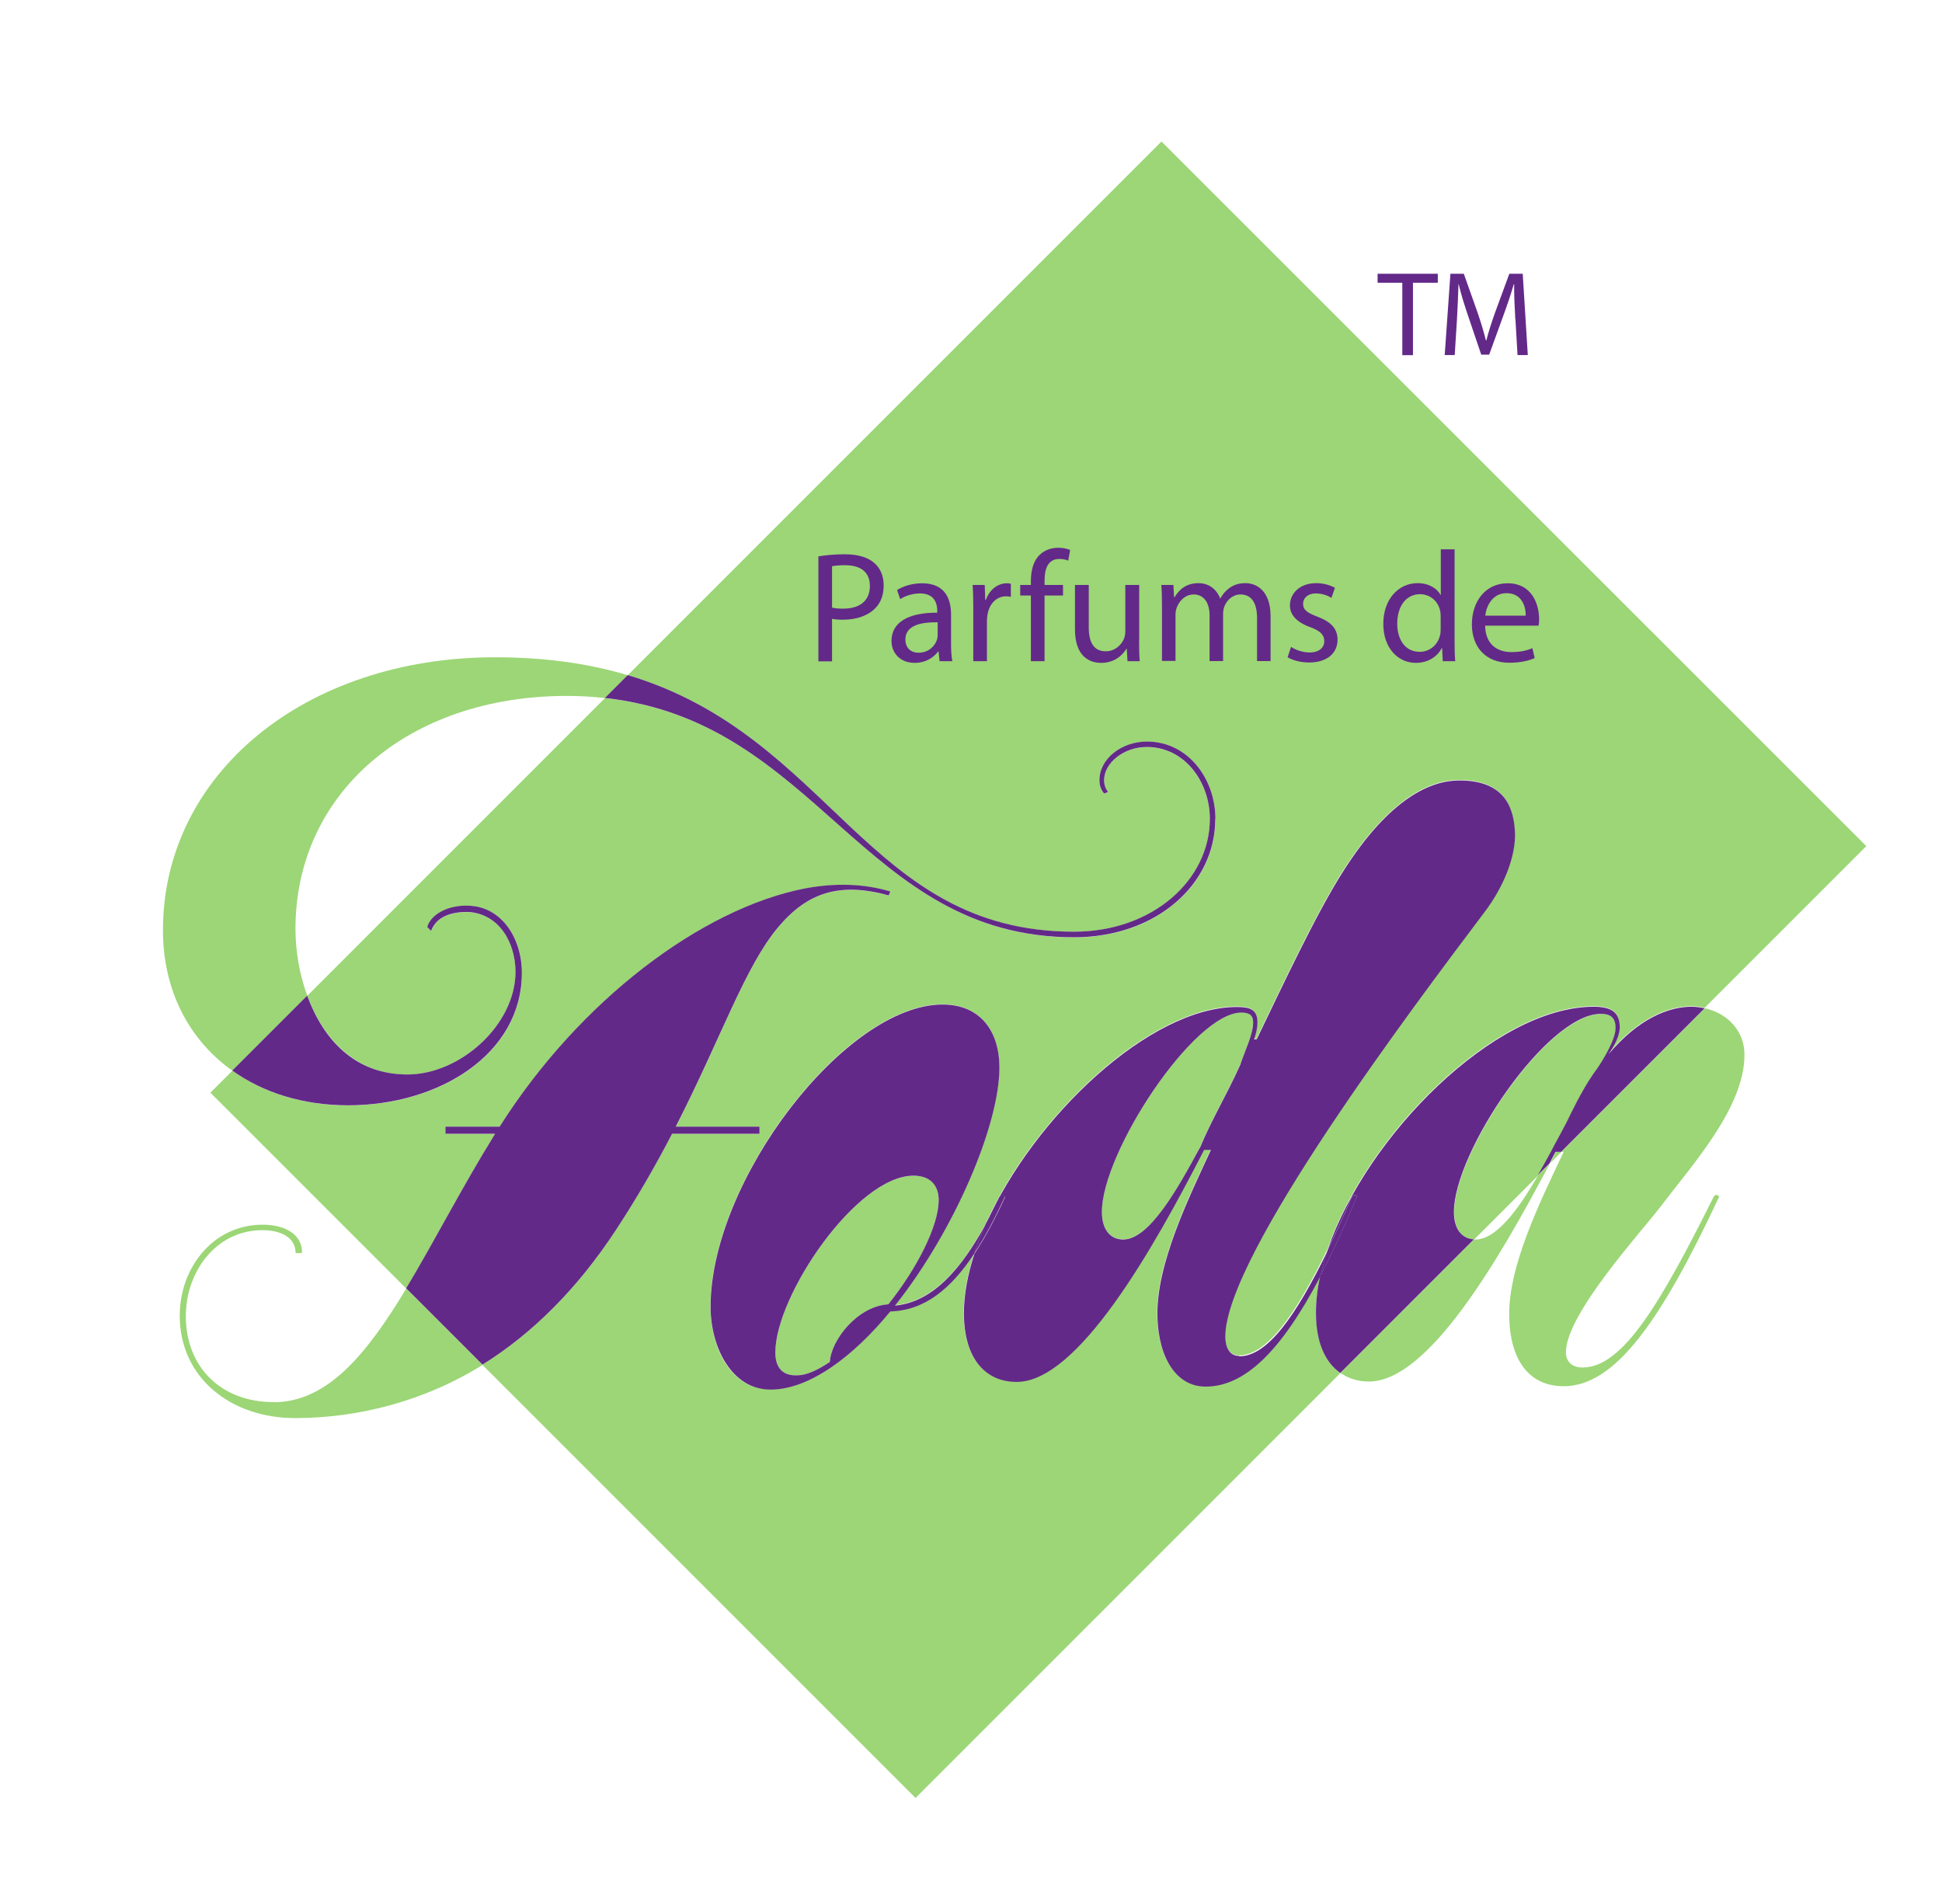
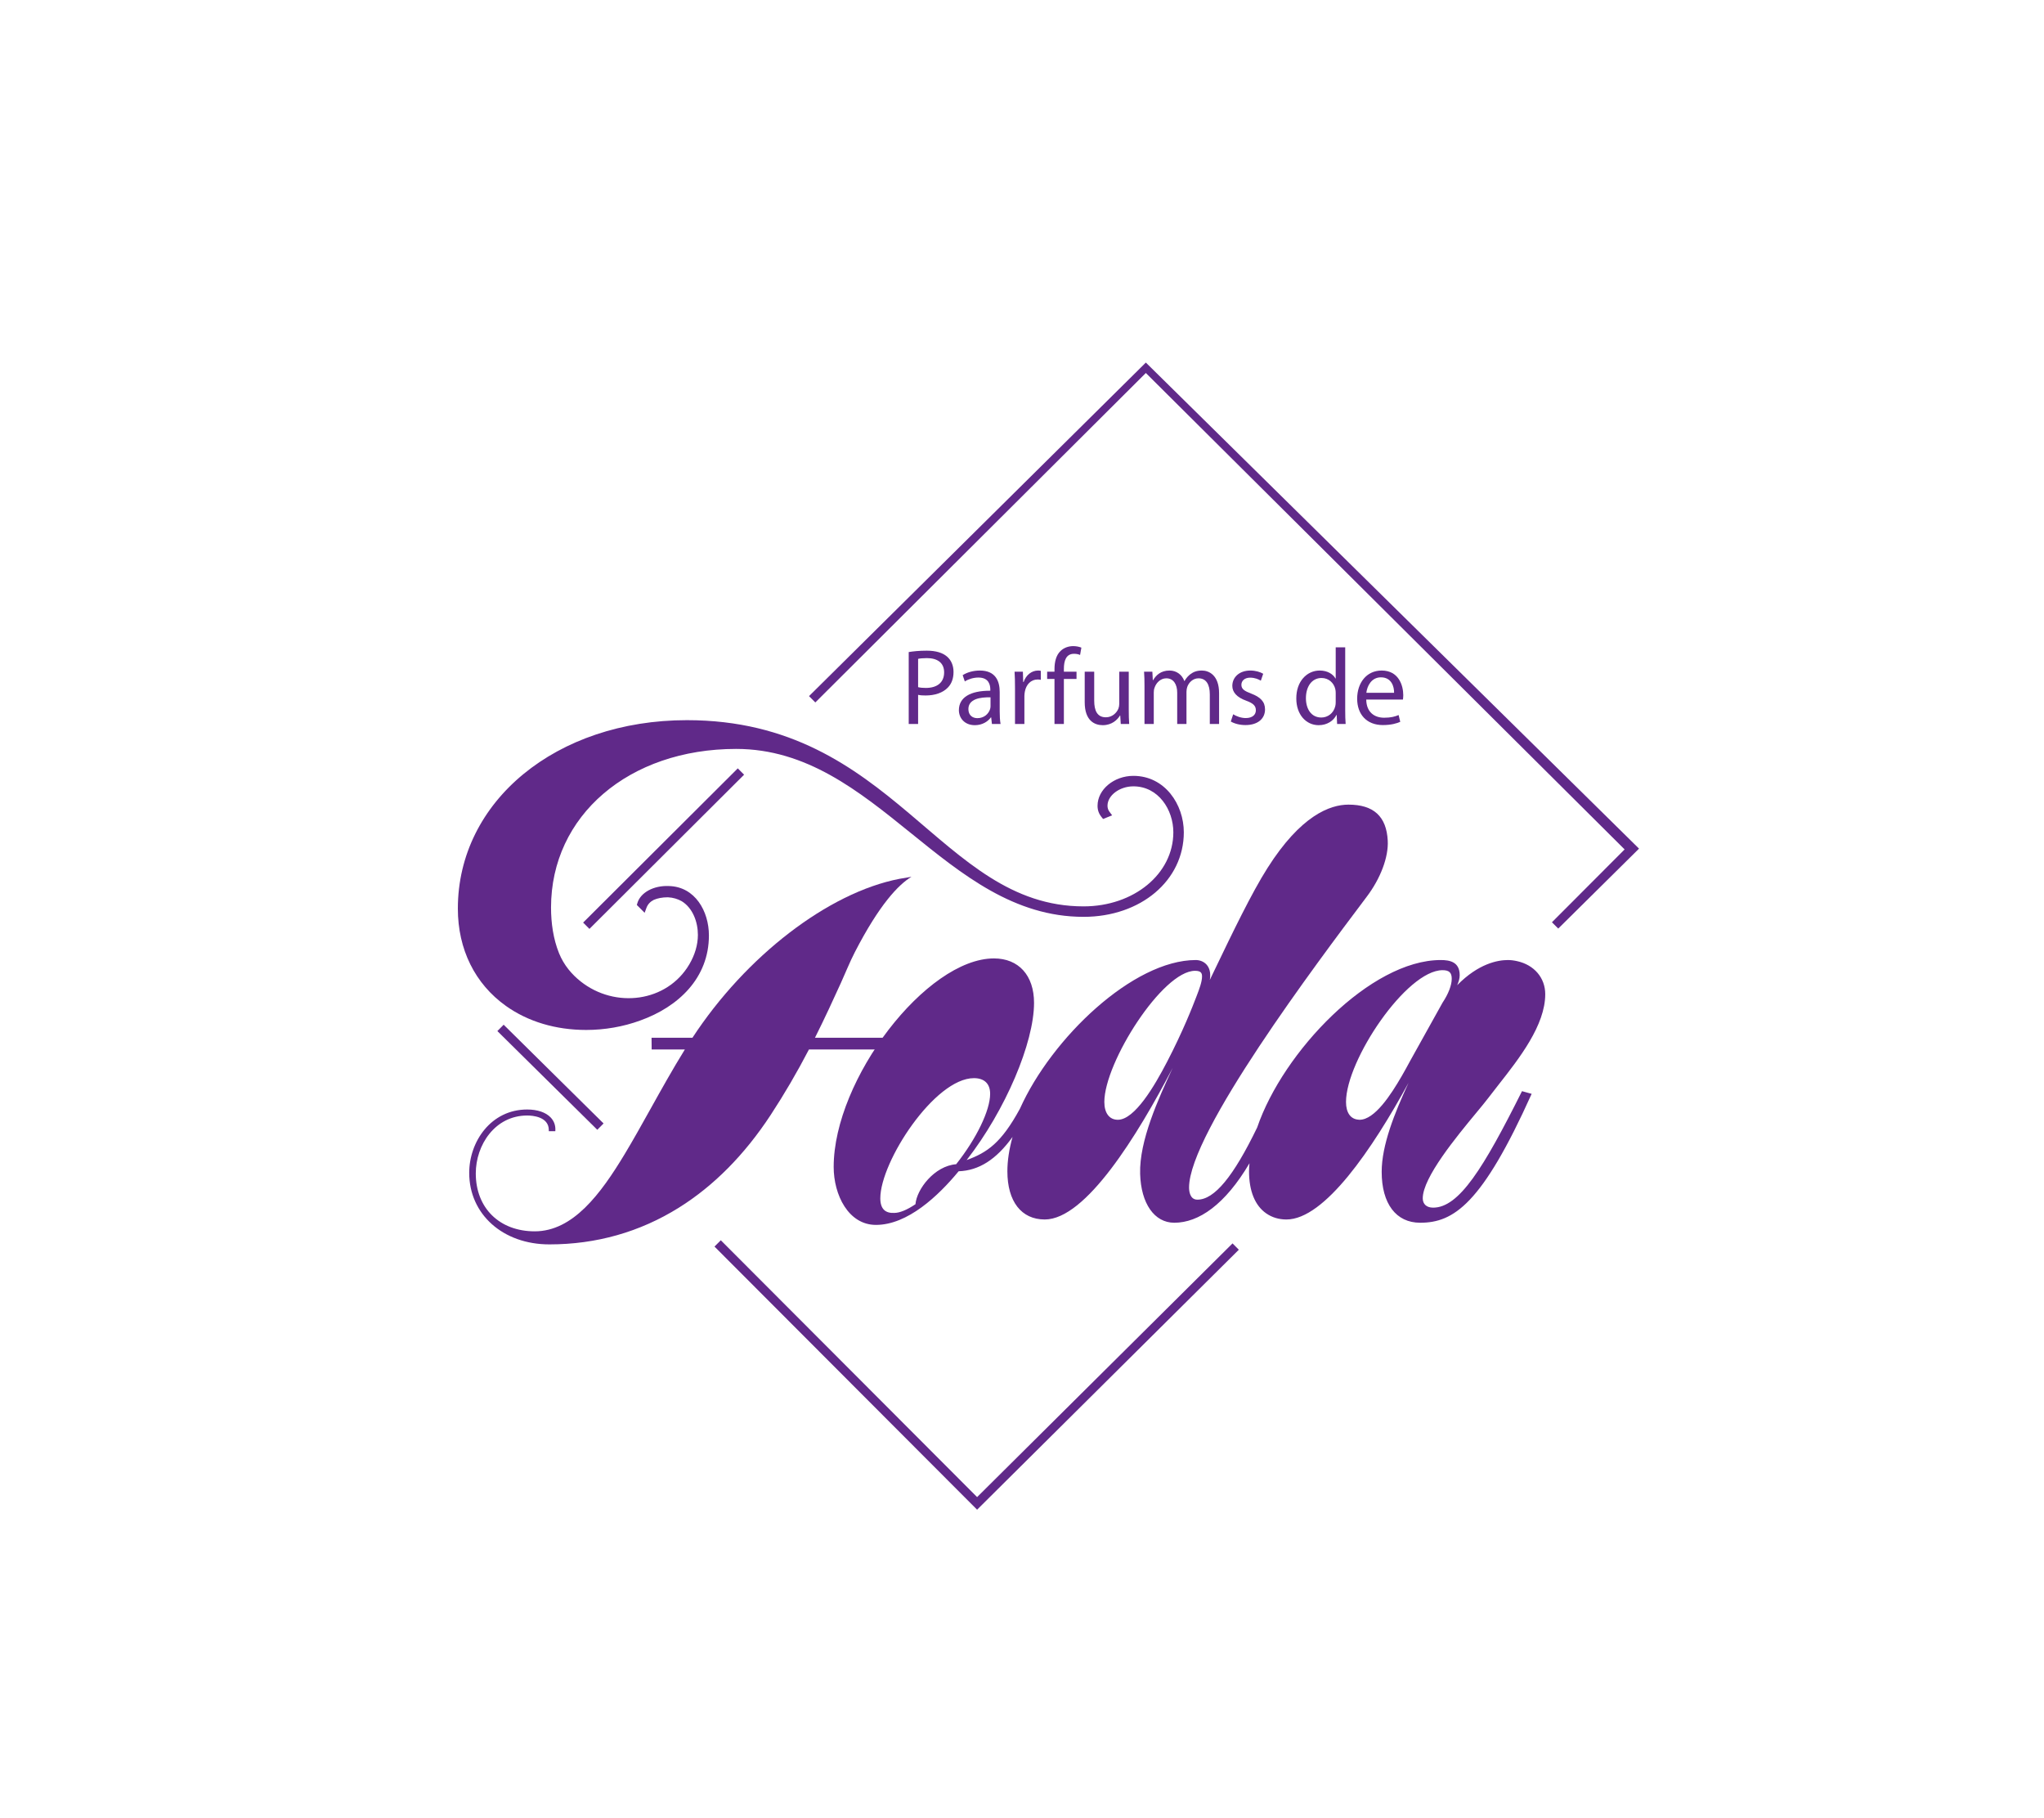
- <svg xmlns="http://www.w3.org/2000/svg" id="Layer_1" version="1.1" viewBox="0 0 149.33 146.37">
+ <svg xmlns="http://www.w3.org/2000/svg" viewBox="0 0 127.559 113.386">
  <defs>
    <style>
-       .st0 {
-         fill: #632989;
-       }
- 
-       .st1 {
-         fill: none;
-       }
- 
-       .st2 {
-         fill: #9cd676;
-       }
+       .cls-1{fill:#602989}
    </style>
  </defs>
-   <g>
-     <path class="st1" d="M22.72,71.41c0,1.71.3,3.51.91,5.16l22.89-22.89c-.94-.1-1.9-.17-2.93-.17-12.19,0-20.87,7.46-20.87,17.9Z" />
-     <path class="st1" d="M118.29,90.35l-4.95,4.95s.07.01.11.01c1.63,0,3.34-2.37,4.84-4.96Z" />
+   <g id="Layer_1" data-name="Layer 1">
    <g>
-       <path class="st2" d="M21.02,107.81c-4,0-6.73-2.67-6.73-6.61,0-3.4,2.31-6.61,5.89-6.61,1.4,0,2.55.55,2.55,1.76h.49c.06-1.27-1.09-2.18-3.03-2.18-3.82,0-6.37,3.34-6.37,6.98,0,4.85,4,7.89,8.86,7.89s9.96-1.3,14.43-4.09l-5.87-5.87c-3.05,5.06-6.07,8.74-10.2,8.74Z" />
-       <path class="st2" d="M12.53,71.53c0,4.63,2.01,8.43,5.34,10.8l5.76-5.76c-.61-1.65-.91-3.46-.91-5.16,0-10.43,8.68-17.9,20.87-17.9,1.02,0,1.99.06,2.93.17l1.76-1.76c-2.9-.87-6.25-1.38-10.21-1.38-14.62,0-25.54,8.98-25.54,20.99Z" />
-       <path class="st2" d="M131.77,92.03c-4.03,8.07-6.96,13.12-10.07,13.12-.87,0-1.29-.5-1.29-1.17,0-2.94,5.82-9.28,7.36-11.3,2.37-3.14,6.37-7.52,6.37-11.57,0-1.84-1.29-3.19-3.04-3.58l-11.04,11.04h.18c-2,4.19-4.19,8.8-4.19,12.44s1.58,5.58,4.19,5.58c3.94,0,7.46-4.98,11.95-14.56-.12-.27-.36-.12-.42,0Z" />
-       <path class="st2" d="M118.29,90.35c-1.5,2.59-3.21,4.96-4.84,4.96-.04,0-.07,0-.11-.01l-10.27,10.27c.61.42,1.34.66,2.19.66,4.54,0,9.94-9.24,13.91-16.76l-.88.88Z" />
    </g>
-     <path class="st2" d="M70.24,90.4c-4.37,0-10.62,9.22-10.62,13.59,0,1.03.42,1.82,1.7,1.76.67,0,1.53-.38,2.49-1.03.09-1.65,2.11-4.28,4.5-4.43,2.26-2.84,3.87-6.07,3.87-8.01,0-1.09-.61-1.88-1.94-1.88Z" />
-     <path class="st2" d="M95.39,81.81c.33-1.02.97-2.31.97-3.2,0-.52-.24-.76-.91-.76-3.66,0-10.72,10.74-10.72,15.33,0,1.4.67,2.12,1.64,2.12,2,0,4.19-3.88,5.88-7.04.85-2.06,2.12-4.19,3.09-6.37.01-.03.03-.06.04-.09Z" />
-     <path class="st2" d="M119.17,89.47l.9-.9h-.43c-.15.3-.31.59-.47.9Z" />
-     <path class="st2" d="M101.19,100.95c0-.91.12-1.87.33-2.85-3.05,5.82-5.85,8.49-8.84,8.49-2.25,0-3.61-2.18-3.7-5.35-.12-4.06,2.47-9.27,4.11-12.85h-.52c-3.94,7.69-9.71,17.84-14.41,17.84-2.49,0-4.06-1.88-4.06-5.28,0-1.44.29-2.98.81-4.58-1.8,2.72-3.82,4.38-6.46,4.45-2.88,3.5-6.14,6.01-9.21,6.01s-4.61-3.22-4.61-6.37c0-9.71,10.37-23.24,17.84-23.24,2.91,0,4.37,2.06,4.37,4.85,0,4.44-3.49,12.57-8.02,18.29,2.92-.28,5.11-2.83,6.98-6.29,3.67-8.19,12.57-16.68,19.29-16.68.96,0,1.58.17,1.58,1.18,0,.42-.11.88-.26,1.32l.21-.03c2.09-4.34,4.61-9.71,6.61-12.85,3.66-5.76,6.84-7.04,8.96-7.04,3.08,0,4.16,1.61,4.28,3.91.11,1.91-.89,4.32-2.35,6.23-5.4,7.17-19.92,26.41-19.92,32.62,0,.67.23,1.49,1.06,1.49,2.14,0,4.33-3.04,6.81-8.16,2.98-8.75,12.83-18.69,20.46-18.69,1.27,0,2,.36,2,1.58,0,.64-.39,1.41-.87,2.08,2.34-2.78,4.66-3.66,6.39-3.66.36,0,.7.05,1.03.12l12.43-12.43L89.31,10.88l-41.04,41.04c15.7,4.69,18.4,19.73,34.32,19.73,6.01,0,10.44-3.94,10.44-8.68,0-2.85-1.94-5.52-4.85-5.52-1.76,0-3.28,1.21-3.28,2.55,0,.36.12.67.3.91l-.3.12c-.24-.3-.36-.61-.36-1.03,0-1.64,1.7-2.97,3.64-2.97,3.21,0,5.28,2.91,5.28,5.95,0,5.04-4.55,9.1-10.86,9.1-16.24,0-19.68-16.61-36.08-18.4l-22.89,22.89c1.23,3.34,3.73,6.06,7.71,6.06s8.31-3.82,8.31-7.89c0-2.18-1.21-4.49-3.7-4.61-1.15,0-2.37.3-2.79,1.46l-.3-.3c.3-1.03,1.7-1.7,3.15-1.64,2.61.06,4.13,2.55,4.13,5.16,0,6.25-6.37,10.19-13.35,10.19-3.49,0-6.54-.97-8.92-2.67l-1.69,1.69,15.05,15.05c2.14-3.55,4.29-7.78,6.84-11.88h-3.82v-.55h4.17c6.13-9.68,15.52-16.77,23.49-18.32,2.31-.42,4.55-.36,6.55.24l-.12.3c-3.76-1.03-6.25-.24-8.49,2.43-2.58,3.06-4.4,8.54-7.89,15.35h6.43v.55h-6.72c-1.21,2.33-2.62,4.81-4.32,7.4-3.02,4.6-6.49,8-10.26,10.35l33.31,33.31,32.67-32.67c-1.18-.82-1.87-2.38-1.87-4.62Z" />
-     <path class="st2" d="M119.27,88.58c.42-.85,1.09-2,1.46-2.79.73-1.46,1.39-2.67,2.12-3.64.49-.73,1.4-2.24,1.4-3.09,0-.79-.36-1.09-1.15-1.09-4.12,0-11.28,10.62-11.28,15.23,0,1.34.62,2.06,1.53,2.11l4.95-4.95c.34-.59.67-1.19.99-1.78Z" />
-     <path class="st0" d="M76.85,92.03c-.34.71-.68,1.4-1.04,2.05-.34.77-.64,1.53-.89,2.29.82-1.24,1.59-2.71,2.35-4.34-.12-.24-.24-.18-.42,0Z" />
    <g>
-       <path class="st0" d="M40.13,74.8c0-2.61-1.52-5.1-4.13-5.16-1.46-.06-2.85.61-3.15,1.64l.3.3c.42-1.15,1.64-1.46,2.79-1.46,2.49.12,3.7,2.43,3.7,4.61,0,4.06-4.25,7.89-8.31,7.89s-6.48-2.72-7.71-6.06l-5.76,5.76c2.38,1.7,5.43,2.67,8.92,2.67,6.98,0,13.35-3.94,13.35-10.19Z" />
-       <path class="st0" d="M58.39,86.63h-6.43c3.49-6.81,5.31-12.29,7.89-15.35,2.25-2.67,4.73-3.46,8.49-2.43l.12-.3c-2-.61-4.25-.67-6.55-.24-7.98,1.55-17.37,8.65-23.49,18.32h-4.17v.55h3.82c-2.55,4.11-4.7,8.33-6.84,11.88l5.87,5.87c3.77-2.35,7.24-5.75,10.26-10.35,1.7-2.59,3.11-5.07,4.32-7.4h6.72v-.55Z" />
-       <path class="st0" d="M93.46,62.97c0-3.03-2.06-5.95-5.28-5.95-1.94,0-3.64,1.33-3.64,2.97,0,.42.12.73.36,1.03l.3-.12c-.18-.24-.3-.55-.3-.91,0-1.33,1.52-2.55,3.28-2.55,2.91,0,4.85,2.67,4.85,5.52,0,4.73-4.43,8.68-10.44,8.68-15.92,0-18.63-15.04-34.32-19.73l-1.76,1.76c16.4,1.79,19.84,18.4,36.08,18.4,6.31,0,10.86-4.06,10.86-9.1Z" />
-       <path class="st0" d="M68.83,100.38c4.54-5.72,8.02-13.85,8.02-18.29,0-2.79-1.46-4.85-4.37-4.85-7.46,0-17.84,13.53-17.84,23.24,0,3.15,1.64,6.37,4.61,6.37s6.33-2.5,9.21-6.01c2.63-.07,4.66-1.73,6.46-4.45.25-.76.55-1.52.89-2.29-1.88,3.45-4.06,6.01-6.98,6.29ZM68.31,100.29c-2.4.15-4.41,2.78-4.5,4.43-.96.65-1.82,1.03-2.49,1.03-1.27.06-1.7-.73-1.7-1.76,0-4.37,6.25-13.59,10.62-13.59,1.33,0,1.94.79,1.94,1.88,0,1.94-1.61,5.17-3.87,8.01Z" />
-       <path class="st0" d="M95.28,104.26c-.83,0-1.06-.82-1.06-1.49,0-6.22,14.52-25.45,19.92-32.62,1.46-1.91,2.46-4.32,2.35-6.23-.12-2.31-1.2-3.91-4.28-3.91-2.12,0-5.31,1.27-8.96,7.04-2,3.14-4.52,8.51-6.61,12.85l-.21.03c.15-.44.26-.89.26-1.32,0-1.02-.62-1.18-1.58-1.18-6.72,0-15.62,8.48-19.29,16.68.36-.66.7-1.34,1.04-2.05.18-.18.3-.24.42,0-.76,1.64-1.53,3.1-2.35,4.34-.52,1.59-.81,3.14-.81,4.58,0,3.4,1.58,5.28,4.06,5.28,4.7,0,10.47-10.15,14.41-17.84h.52c-1.64,3.58-4.23,8.78-4.11,12.85.09,3.17,1.46,5.35,3.7,5.35,2.99,0,5.79-2.67,8.84-8.49.14-.66.33-1.32.57-2-2.48,5.12-4.67,8.16-6.81,8.16ZM92.25,88.27c-1.7,3.15-3.88,7.04-5.88,7.04-.97,0-1.64-.73-1.64-2.12,0-4.6,7.07-15.33,10.72-15.33.67,0,.91.24.91.76,0,.9-.64,2.18-.97,3.2-.01.03-.03.06-.04.09-.97,2.18-2.25,4.31-3.09,6.37Z" />
-       <path class="st0" d="M130.07,77.41c-1.73,0-4.05.88-6.39,3.66.47-.67.87-1.44.87-2.08,0-1.21-.73-1.58-2-1.58-7.63,0-17.47,9.94-20.46,18.69.6-1.24,1.22-2.6,1.85-4.07.11-.18.41-.17.39,0-.97,2.32-1.9,4.33-2.81,6.07-.22.98-.33,1.94-.33,2.85,0,2.24.69,3.8,1.87,4.62l10.27-10.27c-.91-.06-1.53-.77-1.53-2.11,0-4.61,7.16-15.23,11.28-15.23.79,0,1.15.3,1.15,1.09,0,.85-.91,2.37-1.4,3.09-.73.97-1.4,2.18-2.12,3.64-.36.79-1.03,1.94-1.46,2.79-.32.59-.65,1.19-.99,1.78l.88-.88c.16-.3.32-.6.47-.9h.43l11.04-11.04c-.33-.07-.67-.12-1.03-.12Z" />
+       <g>
+       </g>
+       <g>
+       </g>
    </g>
-     <path class="st0" d="M104.34,92.03c.01-.17-.29-.18-.39,0-.64,1.47-1.25,2.83-1.85,4.07-.23.68-.42,1.34-.57,2,.91-1.74,1.84-3.75,2.81-6.07Z" />
-   </g>
-   <g>
-     <path class="st0" d="M62.93,42.78c.51-.08,1.17-.16,2.02-.16,1.04,0,1.8.24,2.29.68.45.39.71.98.71,1.71s-.22,1.32-.63,1.74c-.56.59-1.46.9-2.49.9-.31,0-.6-.01-.85-.07v3.27h-1.05v-8.06ZM63.98,46.72c.23.06.52.08.87.08,1.27,0,2.04-.62,2.04-1.74s-.76-1.6-1.92-1.6c-.46,0-.81.04-.99.08v3.17Z" />
-     <path class="st0" d="M72.25,50.84l-.08-.74h-.04c-.33.46-.96.87-1.79.87-1.19,0-1.79-.83-1.79-1.68,0-1.42,1.26-2.19,3.52-2.18v-.12c0-.48-.13-1.36-1.33-1.36-.54,0-1.11.17-1.52.44l-.24-.7c.48-.31,1.19-.52,1.92-.52,1.79,0,2.23,1.22,2.23,2.4v2.19c0,.51.02,1,.1,1.4h-.97ZM72.1,47.85c-1.16-.02-2.48.18-2.48,1.32,0,.69.46,1.02,1,1.02.76,0,1.25-.48,1.42-.98.04-.11.06-.23.06-.34v-1.02Z" />
-     <path class="st0" d="M74.84,46.81c0-.69-.01-1.28-.05-1.83h.93l.04,1.15h.05c.27-.79.91-1.28,1.62-1.28.12,0,.21.01.3.04v1c-.11-.02-.22-.04-.36-.04-.75,0-1.28.57-1.43,1.37-.02.15-.05.31-.05.5v3.12h-1.05v-4.03Z" />
-     <path class="st0" d="M79.27,50.84v-5.05h-.82v-.81h.82v-.28c0-.82.18-1.57.68-2.04.4-.39.93-.54,1.43-.54.38,0,.7.08.91.17l-.15.82c-.16-.07-.38-.13-.68-.13-.91,0-1.14.8-1.14,1.69v.31h1.42v.81h-1.42v5.05h-1.05Z" />
-     <path class="st0" d="M87.59,49.24c0,.61.01,1.14.05,1.6h-.94l-.06-.96h-.02c-.28.47-.9,1.09-1.94,1.09-.92,0-2.02-.51-2.02-2.57v-3.42h1.06v3.24c0,1.11.34,1.86,1.31,1.86.71,0,1.21-.5,1.4-.97.06-.16.1-.35.1-.54v-3.59h1.07v4.26Z" />
-     <path class="st0" d="M89.35,46.57c0-.6-.01-1.1-.05-1.59h.93l.05.94h.04c.33-.56.87-1.08,1.84-1.08.8,0,1.4.48,1.66,1.17h.02c.18-.33.41-.58.65-.76.35-.27.74-.41,1.29-.41.77,0,1.92.51,1.92,2.54v3.45h-1.04v-3.32c0-1.12-.41-1.8-1.27-1.8-.61,0-1.08.45-1.26.97-.05.15-.08.34-.08.53v3.62h-1.04v-3.51c0-.93-.41-1.61-1.22-1.61-.67,0-1.15.53-1.32,1.06-.06.16-.08.34-.08.52v3.53h-1.04v-4.27Z" />
-     <path class="st0" d="M99.29,49.75c.31.21.87.42,1.4.42.77,0,1.14-.39,1.14-.87s-.3-.79-1.09-1.08c-1.05-.38-1.55-.96-1.55-1.66,0-.94.76-1.72,2.02-1.72.59,0,1.11.17,1.44.36l-.27.77c-.23-.14-.65-.34-1.2-.34-.63,0-.98.36-.98.8,0,.48.35.7,1.11.99,1.02.39,1.54.9,1.54,1.77,0,1.03-.8,1.75-2.19,1.75-.64,0-1.23-.16-1.65-.4l.27-.81Z" />
-     <path class="st0" d="M111.85,42.25v7.08c0,.52.01,1.11.05,1.51h-.96l-.05-1.02h-.02c-.33.65-1.04,1.15-2,1.15-1.42,0-2.5-1.2-2.5-2.98-.01-1.95,1.2-3.15,2.63-3.15.9,0,1.5.42,1.77.9h.02v-3.5h1.07ZM110.78,47.37c0-.13-.01-.31-.05-.45-.16-.68-.74-1.23-1.54-1.23-1.1,0-1.75.97-1.75,2.26,0,1.19.58,2.17,1.73,2.17.71,0,1.37-.47,1.56-1.27.04-.15.05-.29.05-.46v-1.02Z" />
-     <path class="st0" d="M114.2,48.11c.02,1.44.94,2.03,2.01,2.03.76,0,1.22-.13,1.62-.3l.18.76c-.38.17-1.02.36-1.95.36-1.8,0-2.88-1.19-2.88-2.95s1.04-3.16,2.75-3.16c1.91,0,2.42,1.68,2.42,2.76,0,.22-.02.39-.04.5h-4.11ZM117.32,47.34c.01-.68-.28-1.73-1.48-1.73-1.08,0-1.55.99-1.63,1.73h3.11Z" />
-   </g>
-   <g>
-     <path class="st0" d="M107.83,21.74h-1.9v-.69h4.63v.69h-1.91v5.57h-.82v-5.57Z" />
-     <path class="st0" d="M116.52,24.56c-.05-.87-.1-1.92-.09-2.7h-.03c-.21.73-.47,1.51-.79,2.38l-1.1,3.03h-.61l-1.01-2.98c-.3-.88-.55-1.69-.72-2.43h-.02c-.02.78-.07,1.83-.12,2.76l-.17,2.68h-.77l.44-6.25h1.03l1.07,3.02c.26.77.47,1.46.63,2.11h.03c.16-.63.38-1.32.66-2.11l1.11-3.02h1.03l.39,6.25h-.79l-.16-2.75Z" />
+     <g>
+       <polygon points="76.918,77.576 60.978,93.404 44.983,77.38 44.589,77.774 60.977,94.19 77.311,77.971" class="cls-1" />
+       <polygon points="31.039,64.328 37.275,70.488 37.666,70.092 31.431,63.932" class="cls-1" />
+       <polygon points="36.784,57.954 46.436,48.333 46.043,47.938 36.391,57.56" class="cls-1" />
+       <polygon points="50.488,43.431 71.508,22.62 102.286,52.946 97.245,57.933 96.851,57.54 101.386,52.995 71.508,23.271 50.881,43.826" class="cls-1" />
+       <path d="M70.73 48.406 C69.518 48.406 68.494 49.26 68.494 50.271 C68.494 50.543 68.571 50.761 68.743 50.976 L68.84 51.096 L69.405 50.869 L69.241 50.651 C69.157 50.54 69.115 50.412 69.115 50.271 C69.115 49.626 69.87 49.06 70.73 49.06 C72.291 49.06 73.224 50.517 73.224 51.926 C73.224 54.518 70.764 56.549 67.622 56.549 C58.625 56.549 55.82 44.931 42.866 44.931 C34.718 44.931 28.573 49.986 28.573 56.689 C28.573 59.226 29.639 61.382 31.574 62.761 C32.95 63.741 34.682 64.259 36.582 64.259 C37.727 64.259 38.894 64.059 39.957 63.669 C42.35 62.811 44.241 61.009 44.241 58.361 C44.241 56.86 43.382 55.319 41.743 55.28 C40.79 55.237 39.97 55.688 39.777 56.343 L39.743 56.462 L40.23 56.949 L40.342 56.643 C40.423 56.423 40.577 56.257 40.796 56.145 C41.033 56.042 41.322 55.982 41.68 55.982 C42.012 55.998 42.298 56.088 42.544 56.227 C43.231 56.649 43.553 57.518 43.553 58.327 C43.553 58.961 43.356 59.59 43.02 60.162 C41.624 62.536 38.39 62.941 36.233 61.229 C35.687 60.795 35.192 60.223 34.888 59.473 C34.531 58.592 34.388 57.595 34.388 56.622 C34.388 50.887 39.246 46.725 45.94 46.725 C54.727 46.725 58.965 57.202 67.622 57.202 C71.189 57.202 73.878 54.934 73.878 51.926 C73.878 50.196 72.701 48.406 70.73 48.406 Z" class="cls-1" />
+       <path d="M89.437 75.345 C89.031 75.345 88.789 75.128 88.789 74.764 C88.789 73.465 90.895 70.919 92.154 69.398 C92.45 69.04 92.707 68.73 92.871 68.513 C93.069 68.251 93.287 67.973 93.515 67.683 C94.815 66.028 96.433 63.968 96.433 62.027 C96.433 61.012 95.748 60.204 94.687 59.968 C94.47 59.919 94.283 59.897 94.1 59.897 C93.469 59.897 92.271 60.114 90.938 61.466 C91.03 61.261 91.095 61.046 91.095 60.845 C91.095 60.004 90.462 59.897 89.91 59.897 C85.539 59.897 80.071 65.612 78.455 70.346 C76.968 73.417 75.784 74.847 74.727 74.847 C74.256 74.847 74.205 74.316 74.205 74.089 C74.205 70.678 82.197 60.061 85.205 56.064 L85.281 55.963 C86.154 54.817 86.661 53.469 86.604 52.446 C86.525 50.935 85.723 50.201 84.153 50.201 C82.992 50.201 81.173 50.886 79.102 54.152 C78.111 55.706 76.894 58.24 75.82 60.475 L75.501 61.137 C75.653 60.229 75.084 59.897 74.626 59.897 C70.721 59.897 65.63 64.758 63.652 69.17 C62.49 71.308 61.61 71.907 60.326 72.377 C62.75 69.264 64.531 65.056 64.531 62.568 C64.531 60.858 63.572 59.796 62.029 59.796 C57.823 59.796 52.027 67.333 52.027 72.805 C52.027 74.558 52.951 76.422 54.664 76.422 C56.644 76.422 58.56 74.609 59.825 73.076 C61.091 73.03 62.169 72.346 63.19 70.933 C62.976 71.698 62.867 72.416 62.867 73.075 C62.867 74.959 63.739 76.084 65.2 76.084 C67.76 76.084 70.989 70.833 73.184 66.624 C72.294 68.549 71.091 71.166 71.152 73.238 C71.205 75.09 72.042 76.287 73.283 76.287 C74.804 76.287 76.449 75.162 77.976 72.575 C77.961 72.746 77.948 72.914 77.948 73.075 C77.948 74.307 78.319 75.217 79.021 75.704 C79.384 75.956 79.808 76.084 80.282 76.084 C82.659 76.084 85.643 71.696 87.903 67.554 C87.023 69.459 86.226 71.452 86.226 73.109 C86.226 75.098 87.123 76.287 88.627 76.287 C90.715 76.287 92.488 75.13 95.585 68.245 L94.983 68.078 C92.573 72.897 91.054 75.345 89.437 75.345 Z M59.671 72.636 C58.309 72.743 57.207 74.201 57.131 75.131 C56.604 75.487 56.148 75.674 55.809 75.674 C55.532 75.689 55.318 75.625 55.174 75.488 C55.016 75.337 54.937 75.094 54.937 74.764 C54.937 72.472 58.332 67.266 60.779 67.266 C61.431 67.266 61.791 67.613 61.791 68.244 C61.791 69.275 60.94 71.037 59.671 72.636 Z M72.825 66.262 C72.058 67.738 70.817 69.863 69.761 69.863 C69.233 69.863 68.918 69.447 68.918 68.751 C68.918 66.289 72.549 60.569 74.578 60.569 C74.942 60.569 75.015 60.704 75.015 60.922 C75.015 61.263 74.84 61.718 74.671 62.158 C74.42 62.815 73.83 64.328 72.825 66.262 Z M88.024 66.151 C87.823 66.525 87.644 66.847 87.477 67.137 C86.799 68.307 85.788 69.863 84.843 69.863 C84.834 69.863 84.826 69.862 84.817 69.861 C84.807 69.859 84.796 69.858 84.786 69.857 C84.286 69.827 84 69.423 84 68.751 C84 66.145 87.776 60.53 90.026 60.53 C90.438 60.53 90.598 60.682 90.598 61.069 C90.598 61.465 90.391 62.008 90.023 62.56 Z" class="cls-1" />
+       <path d="M57.768 43.391 C58.34 43.391 58.846 43.223 59.156 42.893 C59.385 42.657 59.506 42.333 59.506 41.922 C59.506 41.518 59.358 41.187 59.109 40.972 C58.839 40.73 58.414 40.595 57.835 40.595 C57.363 40.595 56.993 40.635 56.71 40.682 L56.71 45.17 L57.296 45.17 L57.296 43.351 C57.431 43.384 57.592 43.391 57.768 43.391 Z M57.296 41.106 C57.397 41.08 57.592 41.06 57.848 41.06 C58.495 41.06 58.92 41.349 58.92 41.949 C58.92 42.576 58.489 42.92 57.781 42.92 C57.586 42.92 57.424 42.906 57.296 42.872 Z" class="cls-1" />
+       <path d="M59.841 44.308 C59.841 44.779 60.178 45.244 60.838 45.244 C61.303 45.244 61.654 45.015 61.836 44.759 L61.856 44.759 L61.903 45.17 L62.442 45.17 C62.401 44.948 62.388 44.671 62.388 44.389 L62.388 43.169 C62.388 42.515 62.145 41.835 61.148 41.835 C60.737 41.835 60.346 41.949 60.077 42.124 L60.211 42.515 C60.441 42.366 60.757 42.272 61.061 42.272 C61.728 42.272 61.802 42.758 61.802 43.027 L61.802 43.095 C60.542 43.088 59.841 43.519 59.841 44.308 Z M61.815 43.506 L61.815 44.072 C61.815 44.132 61.802 44.2 61.781 44.26 C61.687 44.537 61.418 44.806 60.993 44.806 C60.69 44.806 60.434 44.624 60.434 44.24 C60.434 43.607 61.168 43.492 61.815 43.506 Z" class="cls-1" />
+       <path d="M63.929 45.17 L63.929 43.431 C63.929 43.33 63.943 43.236 63.956 43.155 C64.037 42.71 64.333 42.394 64.751 42.394 C64.832 42.394 64.893 42.4 64.953 42.414 L64.953 41.855 C64.899 41.841 64.852 41.835 64.785 41.835 C64.387 41.835 64.03 42.111 63.882 42.549 L63.855 42.549 L63.835 41.909 L63.316 41.909 C63.336 42.212 63.343 42.542 63.343 42.926 L63.343 45.17 Z" class="cls-1" />
+       <path d="M67.027 40.79 C67.195 40.79 67.317 40.824 67.404 40.864 L67.485 40.406 C67.37 40.359 67.189 40.311 66.98 40.311 C66.703 40.311 66.407 40.399 66.185 40.615 C65.908 40.877 65.807 41.295 65.807 41.754 L65.807 41.909 L65.349 41.909 L65.349 42.36 L65.807 42.36 L65.807 45.17 L66.393 45.17 L66.393 42.36 L67.182 42.36 L67.182 41.909 L66.393 41.909 L66.393 41.733 C66.393 41.235 66.522 40.79 67.027 40.79 Z" class="cls-1" />
+       <path d="M67.693 41.909 L67.693 43.815 C67.693 44.961 68.306 45.244 68.818 45.244 C69.397 45.244 69.741 44.9 69.896 44.638 L69.91 44.638 L69.943 45.17 L70.469 45.17 C70.449 44.914 70.442 44.618 70.442 44.28 L70.442 41.909 L69.849 41.909 L69.849 43.91 C69.849 44.018 69.829 44.125 69.795 44.213 C69.687 44.476 69.411 44.752 69.014 44.752 C68.474 44.752 68.286 44.335 68.286 43.715 L68.286 41.909 Z" class="cls-1" />
+       <path d="M76.079 45.17 L76.079 43.25 C76.079 42.117 75.439 41.835 75.008 41.835 C74.698 41.835 74.483 41.915 74.287 42.064 C74.153 42.165 74.024 42.306 73.923 42.488 L73.91 42.488 C73.768 42.104 73.431 41.835 72.987 41.835 C72.448 41.835 72.144 42.124 71.963 42.434 L71.943 42.434 L71.915 41.909 L71.397 41.909 C71.417 42.178 71.424 42.455 71.424 42.791 L71.424 45.17 L72.003 45.17 L72.003 43.203 C72.003 43.101 72.016 43 72.05 42.913 C72.144 42.616 72.414 42.32 72.784 42.32 C73.236 42.32 73.465 42.697 73.465 43.216 L73.465 45.17 L74.044 45.17 L74.044 43.155 C74.044 43.048 74.065 42.94 74.092 42.859 C74.193 42.569 74.455 42.32 74.793 42.32 C75.271 42.32 75.5 42.697 75.5 43.324 L75.5 45.17 Z" class="cls-1" />
+       <path d="M77.74 44.8 C77.444 44.8 77.134 44.678 76.959 44.564 L76.81 45.015 C77.04 45.15 77.37 45.237 77.726 45.237 C78.501 45.237 78.946 44.833 78.946 44.26 C78.946 43.775 78.656 43.492 78.09 43.276 C77.666 43.115 77.471 42.994 77.471 42.724 C77.471 42.481 77.666 42.279 78.016 42.279 C78.32 42.279 78.555 42.387 78.684 42.468 L78.832 42.036 C78.65 41.929 78.36 41.835 78.03 41.835 C77.329 41.835 76.905 42.266 76.905 42.791 C76.905 43.182 77.181 43.506 77.767 43.715 C78.205 43.876 78.374 44.031 78.374 44.314 C78.374 44.584 78.171 44.8 77.74 44.8 Z" class="cls-1" />
+       <path d="M83.357 40.386 L83.357 42.333 L83.344 42.333 C83.196 42.07 82.859 41.835 82.36 41.835 C81.565 41.835 80.891 42.501 80.898 43.586 C80.898 44.577 81.504 45.244 82.293 45.244 C82.825 45.244 83.223 44.968 83.404 44.604 L83.418 44.604 L83.445 45.17 L83.977 45.17 C83.957 44.948 83.95 44.618 83.95 44.328 L83.95 40.386 Z M83.357 43.802 C83.357 43.896 83.351 43.977 83.33 44.058 C83.223 44.503 82.859 44.766 82.461 44.766 C81.821 44.766 81.498 44.22 81.498 43.56 C81.498 42.839 81.862 42.3 82.474 42.3 C82.919 42.3 83.243 42.61 83.33 42.987 C83.351 43.061 83.357 43.162 83.357 43.236 Z" class="cls-1" />
+       <path d="M87.573 43.371 C87.573 42.771 87.29 41.835 86.226 41.835 C85.275 41.835 84.696 42.61 84.696 43.594 C84.696 44.577 85.296 45.237 86.3 45.237 C86.818 45.237 87.176 45.13 87.385 45.035 L87.283 44.611 C87.061 44.705 86.805 44.779 86.381 44.779 C85.787 44.779 85.275 44.449 85.262 43.647 L87.553 43.647 C87.56 43.586 87.573 43.492 87.573 43.371 Z M85.269 43.223 C85.316 42.812 85.579 42.259 86.178 42.259 C86.845 42.259 87.007 42.845 87 43.223 Z" class="cls-1" />
+       <path d="M50.859 64.746 C51.478 63.513 52.01 62.352 52.48 61.319 C52.765 60.695 53.026 60.03 53.346 59.409 C54.881 56.431 56.069 55.193 56.882 54.703 C56.545 54.759 56.243 54.81 56.129 54.831 C51.69 55.692 46.542 59.658 43.213 64.746 L40.661 64.746 L40.668 65.476 L42.74 65.476 C41.965 66.729 41.261 67.993 40.579 69.217 C40.032 70.198 39.515 71.124 38.995 71.988 C37.483 74.499 35.754 76.823 33.372 76.823 C31.171 76.823 29.692 75.371 29.692 73.21 C29.692 71.434 30.892 69.597 32.9 69.597 C33.216 69.597 34.249 69.663 34.249 70.507 L34.249 70.577 L34.655 70.577 L34.658 70.51 C34.672 70.209 34.571 69.935 34.365 69.719 C34.059 69.398 33.539 69.222 32.9 69.222 C30.635 69.222 29.282 71.232 29.282 73.176 C29.282 75.761 31.386 77.638 34.285 77.638 C37.208 77.638 39.925 76.869 42.359 75.351 C44.534 73.995 46.463 72.049 48.093 69.566 C48.95 68.257 49.733 66.918 50.484 65.476 L56.925 65.476 L56.332 64.746 Z" class="cls-1" />
+     </g>
  </g>
</svg>
